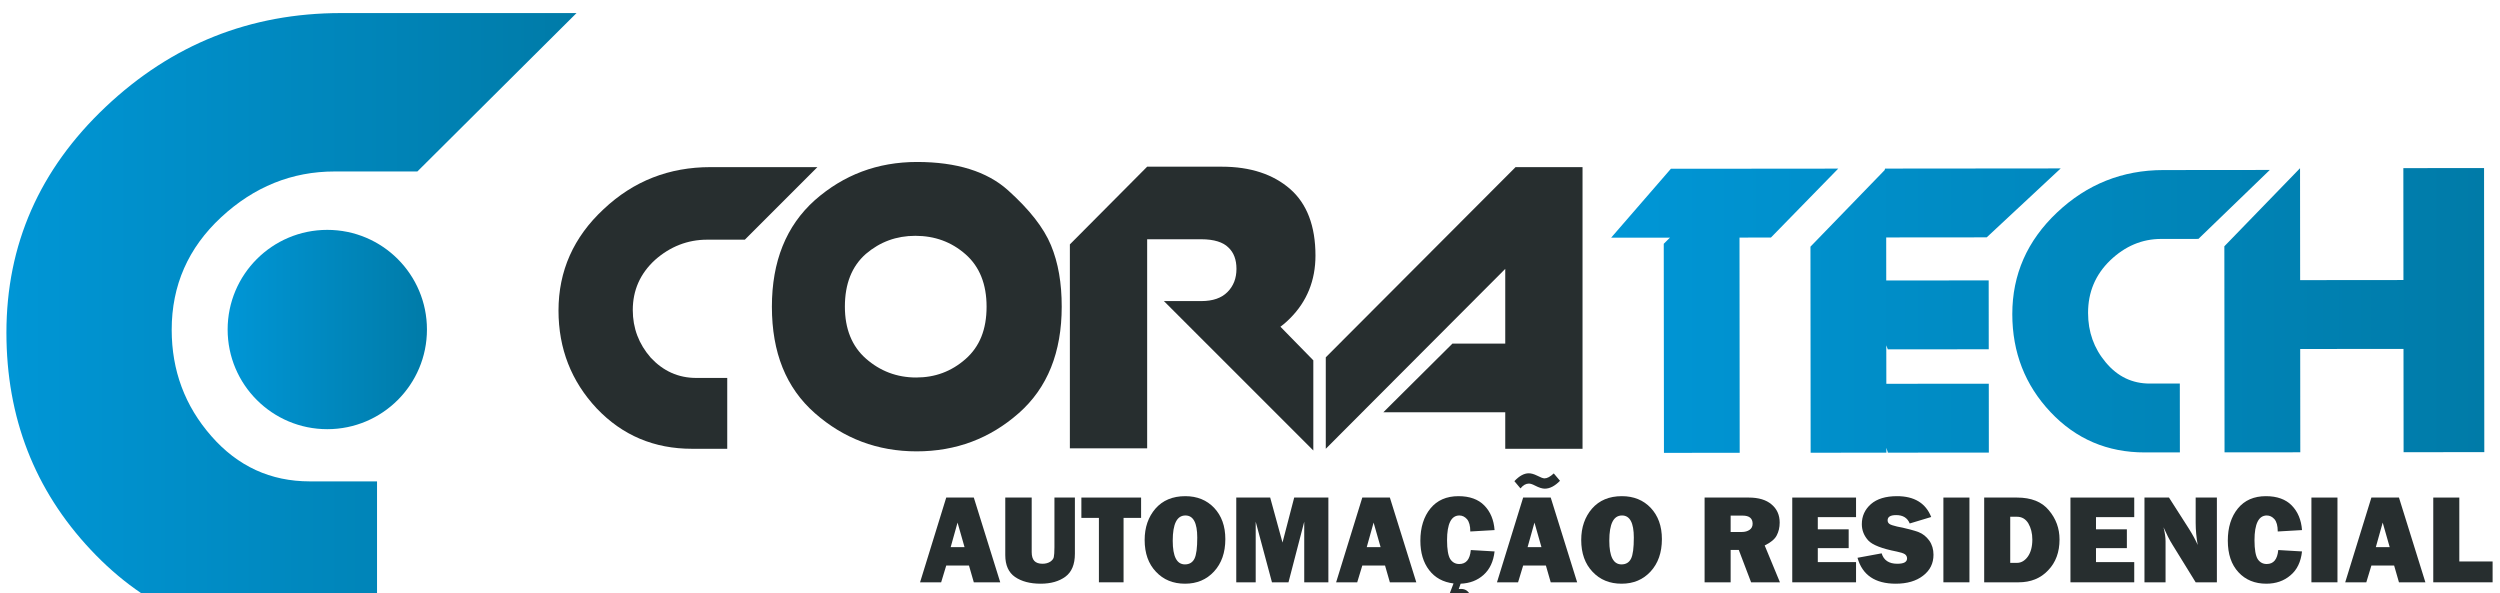
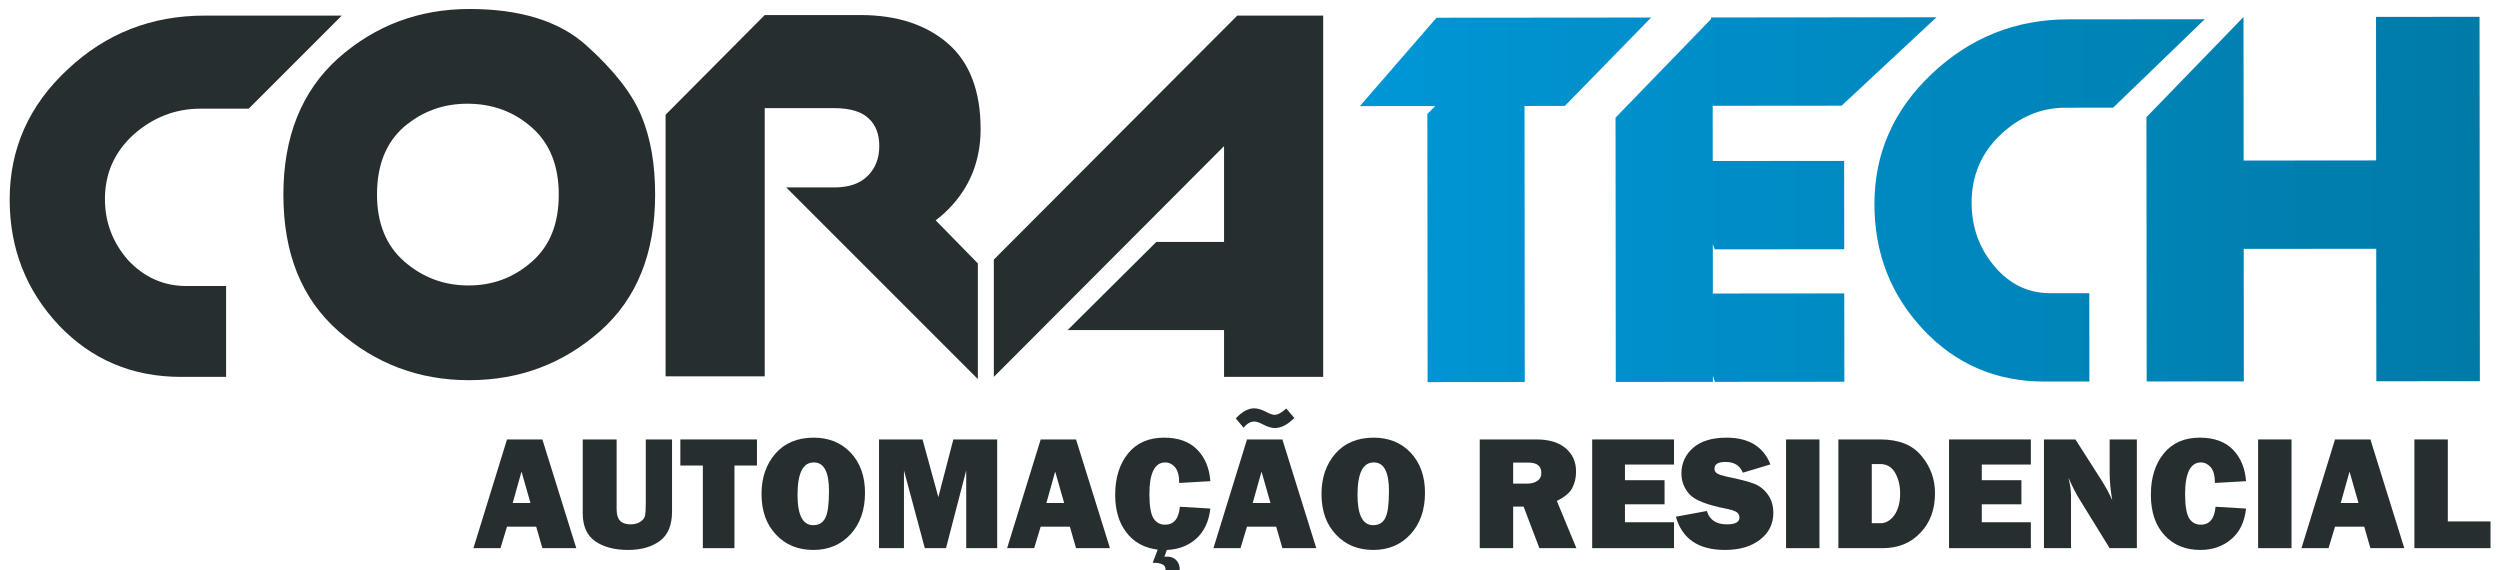
- <svg xmlns="http://www.w3.org/2000/svg" role="img" aria-label="Coratech Automação Residencial" viewBox="121 595 363 86">
+ <svg xmlns="http://www.w3.org/2000/svg" role="img" aria-label="Coratech Automação Residencial" viewBox="201 617.5 283 64.5">
  <defs>
    <linearGradient id="g" x1="0" y1="0" x2="1" y2="0">
      <stop offset="0" stop-color="#0096D6" />
      <stop offset="1" stop-color="#007BA8" />
    </linearGradient>
    <path id="c-font_5_100" d="M.345-.011 .33-.053C.337-.052 .343-.052 .348-.052 .37-.052 .389-.059 .403-.074 .417-.089 .424-.107 .424-.13 .424-.157 .414-.178 .393-.193 .373-.208 .346-.216 .314-.216 .275-.216 .236-.204 .198-.182L.217-.14C.245-.155 .272-.163 .297-.163 .324-.163 .337-.152 .337-.13 .337-.116 .33-.105 .317-.099 .303-.093 .288-.09 .272-.09 .269-.09 .264-.09 .258-.09L.289-.009C.207 .001 .143 .036 .097 .096 .051 .156 .028 .233 .028 .327 .028 .432 .055 .517 .107 .581 .16 .646 .234 .678 .328 .678 .416 .678 .484 .653 .531 .605 .579 .556 .606 .492 .612 .411L.421 .4C.421 .445 .412 .477 .395 .497 .378 .516 .358 .526 .335 .526 .271 .526 .238 .461 .238 .331 .238 .258 .247 .209 .263 .183 .28 .157 .304 .144 .334 .144 .388 .144 .418 .18 .425 .254L.612 .243C.603 .163 .574 .102 .525 .058 .477 .015 .417-.008 .345-.011Z" />
    <path id="c-font_5_174" d="M.426 0 .388 .132H.209L.169 0H.003L.209 .667H.426L.634 0H.426M.244 .277H.353L.298 .47 .244 .277M.45 .857 .499 .799C.459 .758 .419 .737 .379 .737 .359 .737 .334 .745 .303 .761 .282 .772 .266 .777 .254 .777 .231 .777 .209 .765 .188 .739L.14 .796C.179 .838 .217 .858 .253 .858 .272 .858 .294 .852 .32 .839 .347 .825 .366 .818 .377 .818 .398 .818 .422 .831 .45 .857Z" />
    <path id="c-font_5_3" d="M0 0Z" />
    <path id="c-font_5_36" d="M.426 0 .388 .132H.209L.169 0H.003L.209 .667H.426L.634 0H.426M.244 .277H.353L.298 .47 .244 .277Z" />
    <path id="c-font_5_38" d="M.425 .254 .612 .243C.603 .161 .573 .098 .521 .055 .47 .011 .406-.011 .331-.011 .241-.011 .167 .019 .112 .079 .056 .139 .028 .222 .028 .328 .028 .433 .055 .517 .107 .581 .16 .646 .234 .678 .328 .678 .416 .678 .484 .653 .531 .605 .579 .556 .606 .491 .612 .411L.421 .4C.421 .445 .412 .477 .395 .497 .378 .516 .358 .526 .335 .526 .271 .526 .238 .461 .238 .331 .238 .258 .247 .209 .263 .183 .28 .157 .304 .144 .334 .144 .388 .144 .418 .18 .425 .254Z" />
    <path id="c-font_5_39" d="M.058 0V.667H.316C.428 .667 .512 .634 .567 .567 .623 .501 .651 .424 .651 .337 .651 .237 .621 .156 .561 .094 .502 .031 .424 0 .329 0H.058M.263 .153H.316C.35 .153 .378 .17 .402 .203 .425 .236 .437 .28 .437 .337 .437 .386 .426 .428 .406 .463 .385 .498 .355 .516 .316 .516H.263V.153Z" />
    <path id="c-font_5_40" d="M.56 .159V0H.058V.667H.56V.513H.259V.417H.502V.269H.259V.159H.56Z" />
    <path id="c-font_5_44" d="M.263 .667V0H.058V.667H.263Z" />
    <path id="c-font_5_47" d="M.525 .164V0H.058V.667H.263V.164H.525Z" />
    <path id="c-font_5_48" d="M.783 .667V0H.593V.477L.469 0H.339L.211 .477V0H.058V.667H.325L.422 .313 .514 .667H.783Z" />
    <path id="c-font_5_49" d="M.628 0H.461L.279 .295C.255 .333 .232 .379 .208 .433 .219 .39 .224 .353 .224 .323V0H.058V.667H.251L.407 .423C.438 .374 .461 .331 .477 .294 .467 .351 .461 .41 .461 .469V.667H.628V0Z" />
    <path id="c-font_5_50" d="M.346-.011C.252-.011 .176 .02 .117 .083 .058 .145 .028 .228 .028 .333 .028 .433 .057 .515 .113 .58 .17 .645 .248 .678 .348 .678 .441 .678 .517 .647 .575 .586 .633 .524 .663 .443 .663 .34 .663 .234 .633 .149 .574 .085 .515 .021 .439-.011 .346-.011M.345 .141C.38 .141 .405 .156 .42 .186 .435 .216 .442 .271 .442 .352 .442 .468 .411 .526 .349 .526 .282 .526 .249 .46 .249 .327 .249 .203 .281 .141 .345 .141Z" />
    <path id="c-font_5_53" d="M.651 0H.424L.327 .255H.263V0H.058V.667H.406C.483 .667 .543 .649 .585 .613 .628 .577 .649 .529 .649 .47 .649 .432 .641 .398 .625 .368 .61 .339 .578 .313 .531 .29L.651 0M.263 .396H.35C.376 .396 .396 .402 .412 .413 .428 .424 .436 .44 .436 .461 .436 .504 .409 .525 .357 .525H.263V.396Z" />
    <path id="c-font_5_54" d="M-.011 .193 .179 .228C.195 .174 .236 .146 .302 .146 .354 .146 .379 .16 .379 .188 .379 .202 .373 .213 .362 .221 .35 .229 .328 .236 .298 .242 .181 .265 .106 .294 .073 .33 .04 .367 .023 .409 .023 .458 .023 .521 .047 .573 .094 .615 .142 .657 .211 .678 .3 .678 .436 .678 .526 .623 .569 .514L.4 .463C.382 .507 .347 .529 .293 .529 .248 .529 .226 .515 .226 .488 .226 .475 .231 .466 .241 .459 .251 .452 .271 .446 .3 .439 .38 .423 .436 .408 .47 .395 .503 .382 .531 .36 .554 .328 .576 .297 .587 .259 .587 .217 .587 .149 .56 .094 .505 .052 .451 .01 .379-.011 .29-.011 .128-.011 .027 .057-.011 .193Z" />
    <path id="c-font_5_55" d="M.332 .507V0H.138V.507H0V.667H.47V.507H.332Z" />
    <path id="c-font_5_56" d="M.599 .667V.225C.599 .141 .574 .081 .524 .044 .475 .008 .41-.011 .33-.011 .246-.011 .179 .007 .128 .042 .077 .077 .051 .135 .051 .214V.667H.259V.238C.259 .206 .266 .183 .28 .168 .293 .154 .315 .146 .344 .146 .369 .146 .389 .152 .405 .162 .421 .173 .43 .185 .433 .198 .436 .212 .438 .238 .438 .276V.667H.599Z" />
    <path id="c-font_6_34" d="M-.007 .212 .435 .655H.591V-.001H.411V.084H.127L.288 .244H.411V.418L-.007-.001V.212Z" />
    <path id="c-font_6_36" d="M.39 .164V-.001H.308C.22-.001 .146 .03 .086 .093 .027 .156-.003 .232-.003 .321-.003 .413 .032 .492 .102 .557 .172 .623 .255 .655 .351 .655H.6L.431 .486H.343C.298 .486 .257 .47 .222 .439 .187 .407 .17 .368 .17 .322 .17 .28 .184 .243 .212 .211 .241 .18 .276 .164 .318 .164H.39Z" />
    <path id="c-font_6_48" d="M.675 .33C.675 .224 .642 .141 .575 .082 .508 .023 .429-.007 .337-.007 .246-.007 .167 .023 .1 .082 .033 .141 0 .223 0 .33 0 .435 .033 .518 .1 .578 .167 .637 .246 .667 .338 .667 .43 .667 .501 .645 .55 .601 .6 .556 .633 .514 .65 .473 .667 .432 .675 .385 .675 .33M.17 .33C.17 .279 .186 .238 .219 .209 .252 .18 .291 .165 .336 .165 .38 .165 .418 .179 .451 .208 .484 .237 .5 .277 .5 .33 .5 .382 .484 .423 .451 .452 .418 .481 .379 .495 .334 .495 .29 .495 .252 .481 .219 .453 .186 .424 .17 .383 .17 .33Z" />
    <path id="c-font_6_51" d="M-.008 .475 .172 .656V0H-.008V.475M.346 .656C.413 .656 .466 .638 .505 .604 .544 .57 .564 .518 .564 .449 .564 .391 .544 .342 .505 .303 .467 .264 .415 .244 .351 .244 .323 .244 .309 .247 .309 .252L.313 .256 .324 .261 .217 .342 .298 .343C.325 .343 .345 .35 .359 .364 .373 .378 .38 .396 .38 .418 .38 .439 .374 .456 .361 .468 .349 .48 .328 .487 .298 .487H.172V.656H.346M.559-.005 .211 .343H.424L.559 .205V-.005Z" />
  </defs>
-   <path fill="url(#g)" transform="matrix(1,0,0,-1,0,841.89)" d="M170.525 244.993C157.337 244.993 145.947 240.446 136.338 231.368 126.729 222.288 121.932 211.369 121.932 198.587 121.932 186.273 126.009 175.757 134.181 167.055 142.354 158.337 152.462 153.994 164.51 153.994H175.745V176.993H165.994C160.292 176.993 155.524 179.18 151.682 183.571 147.837 187.96 145.93 193.102 145.93 199.008 145.93 205.447 148.323 210.899 153.104 215.337 157.885 219.773 163.384 221.993 169.587 221.993H181.603L204.713 244.993Z" />
-   <path fill="url(#g)" transform="matrix(1,0,0,-1,0,841.89)" d="M154.053 199.043C154.053 191.051 160.531 184.573 168.523 184.573 176.515 184.573 182.993 191.051 182.993 199.043 182.993 207.035 176.515 213.513 168.523 213.513 160.531 213.513 154.053 207.035 154.053 199.043" />
  <path fill="url(#g)" transform="matrix(1,0,0,-1,0,841.89)" d="M469.966 222.479 469.979 206.23 454.98 206.216 454.966 222.466 443.976 211.128 444.003 181.207 455.002 181.217 454.989 196.215 469.988 196.229 470.002 181.23 481.721 181.241 481.685 222.489ZM394.868 222.412H394.712L394.647 222.185 383.879 211.074 383.905 181.154 394.905 181.164 394.903 181.868 395.123 181.164 409.78 181.177 409.772 191.176 394.896 191.163 394.89 196.749 395.109 196.162 409.766 196.176 409.757 206.176 394.882 206.163 394.877 211.772V212.413L409.47 212.426 420.213 222.435ZM373.568 222.393 363.614 222.385 354.936 212.378 363.478 212.386 362.577 211.492 362.605 181.135 373.604 181.145 373.577 211.753V212.394L378.139 212.398 387.911 222.406ZM435.123 222.198C429.169 222.194 424.03 220.142 419.689 216.043 415.348 211.946 413.182 207.022 413.186 201.272 413.192 195.71 415.041 190.978 418.732 187.059 422.422 183.14 427.003 181.192 432.439 181.197L437.519 181.201 437.51 191.201 433.149 191.197C430.602 191.194 428.478 192.208 426.756 194.27 425.035 196.313 424.19 198.704 424.187 201.453 424.184 204.454 425.245 207.002 427.4 209.083 429.554 211.147 432.022 212.196 434.803 212.197L440.21 212.202 450.575 222.213Z" />
  <use fill="#272E2F" href="#c-font_6_36" transform="matrix(62.3439,0,0,-62.3439,202.281,660.101)" />
  <use fill="#272E2F" href="#c-font_6_48" transform="matrix(62.3439,0,0,-62.3439,233.079,660.101)" />
  <use fill="#272E2F" href="#c-font_6_51" transform="matrix(62.3439,0,0,-62.3439,276.844,660.101)" />
  <use fill="#272E2F" href="#c-font_6_34" transform="matrix(62.3439,0,0,-62.3439,313.939,660.101)" />
  <use fill="#272E2F" href="#c-font_5_36" transform="matrix(18.4487,0,0,-18.4487,254.538,679.551)" />
  <use fill="#272E2F" href="#c-font_5_56" transform="matrix(18.4487,0,0,-18.4487,266.024,679.551)" />
  <use fill="#272E2F" href="#c-font_5_55" transform="matrix(18.4487,0,0,-18.4487,278.016,679.551)" />
  <use fill="#272E2F" href="#c-font_5_50" transform="matrix(18.4487,0,0,-18.4487,286.687,679.551)" />
  <use fill="#272E2F" href="#c-font_5_48" transform="matrix(18.4487,0,0,-18.4487,299.435,679.551)" />
  <use fill="#272E2F" href="#c-font_5_36" transform="matrix(18.4487,0,0,-18.4487,314.95,679.551)" />
  <use fill="#272E2F" href="#c-font_5_100" transform="matrix(18.4487,0,0,-18.4487,326.721,679.551)" />
  <use fill="#272E2F" href="#c-font_5_174" transform="matrix(18.4487,0,0,-18.4487,338.306,679.551)" />
  <use fill="#272E2F" href="#c-font_5_50" transform="matrix(18.4487,0,0,-18.4487,350.077,679.551)" />
  <use fill="#272E2F" href="#c-font_5_3" transform="matrix(18.4487,0,0,-18.4487,362.825,679.551)" />
  <use fill="#272E2F" href="#c-font_5_53" transform="matrix(18.4487,0,0,-18.4487,367.437,679.551)" />
  <use fill="#272E2F" href="#c-font_5_40" transform="matrix(18.4487,0,0,-18.4487,380.166,679.551)" />
  <use fill="#272E2F" href="#c-font_5_54" transform="matrix(18.4487,0,0,-18.4487,390.913,679.551)" />
  <use fill="#272E2F" href="#c-font_5_44" transform="matrix(18.4487,0,0,-18.4487,402.111,679.551)" />
  <use fill="#272E2F" href="#c-font_5_39" transform="matrix(18.4487,0,0,-18.4487,408.033,679.551)" />
  <use fill="#272E2F" href="#c-font_5_40" transform="matrix(18.4487,0,0,-18.4487,420.56,679.551)" />
  <use fill="#272E2F" href="#c-font_5_49" transform="matrix(18.4487,0,0,-18.4487,431.306,679.551)" />
  <use fill="#272E2F" href="#c-font_5_38" transform="matrix(18.4487,0,0,-18.4487,443.962,679.551)" />
  <use fill="#272E2F" href="#c-font_5_44" transform="matrix(18.4487,0,0,-18.4487,455.548,679.551)" />
  <use fill="#272E2F" href="#c-font_5_36" transform="matrix(18.4487,0,0,-18.4487,461.47,679.551)" />
  <use fill="#272E2F" href="#c-font_5_47" transform="matrix(18.4487,0,0,-18.4487,473.24,679.551)" />
</svg>
